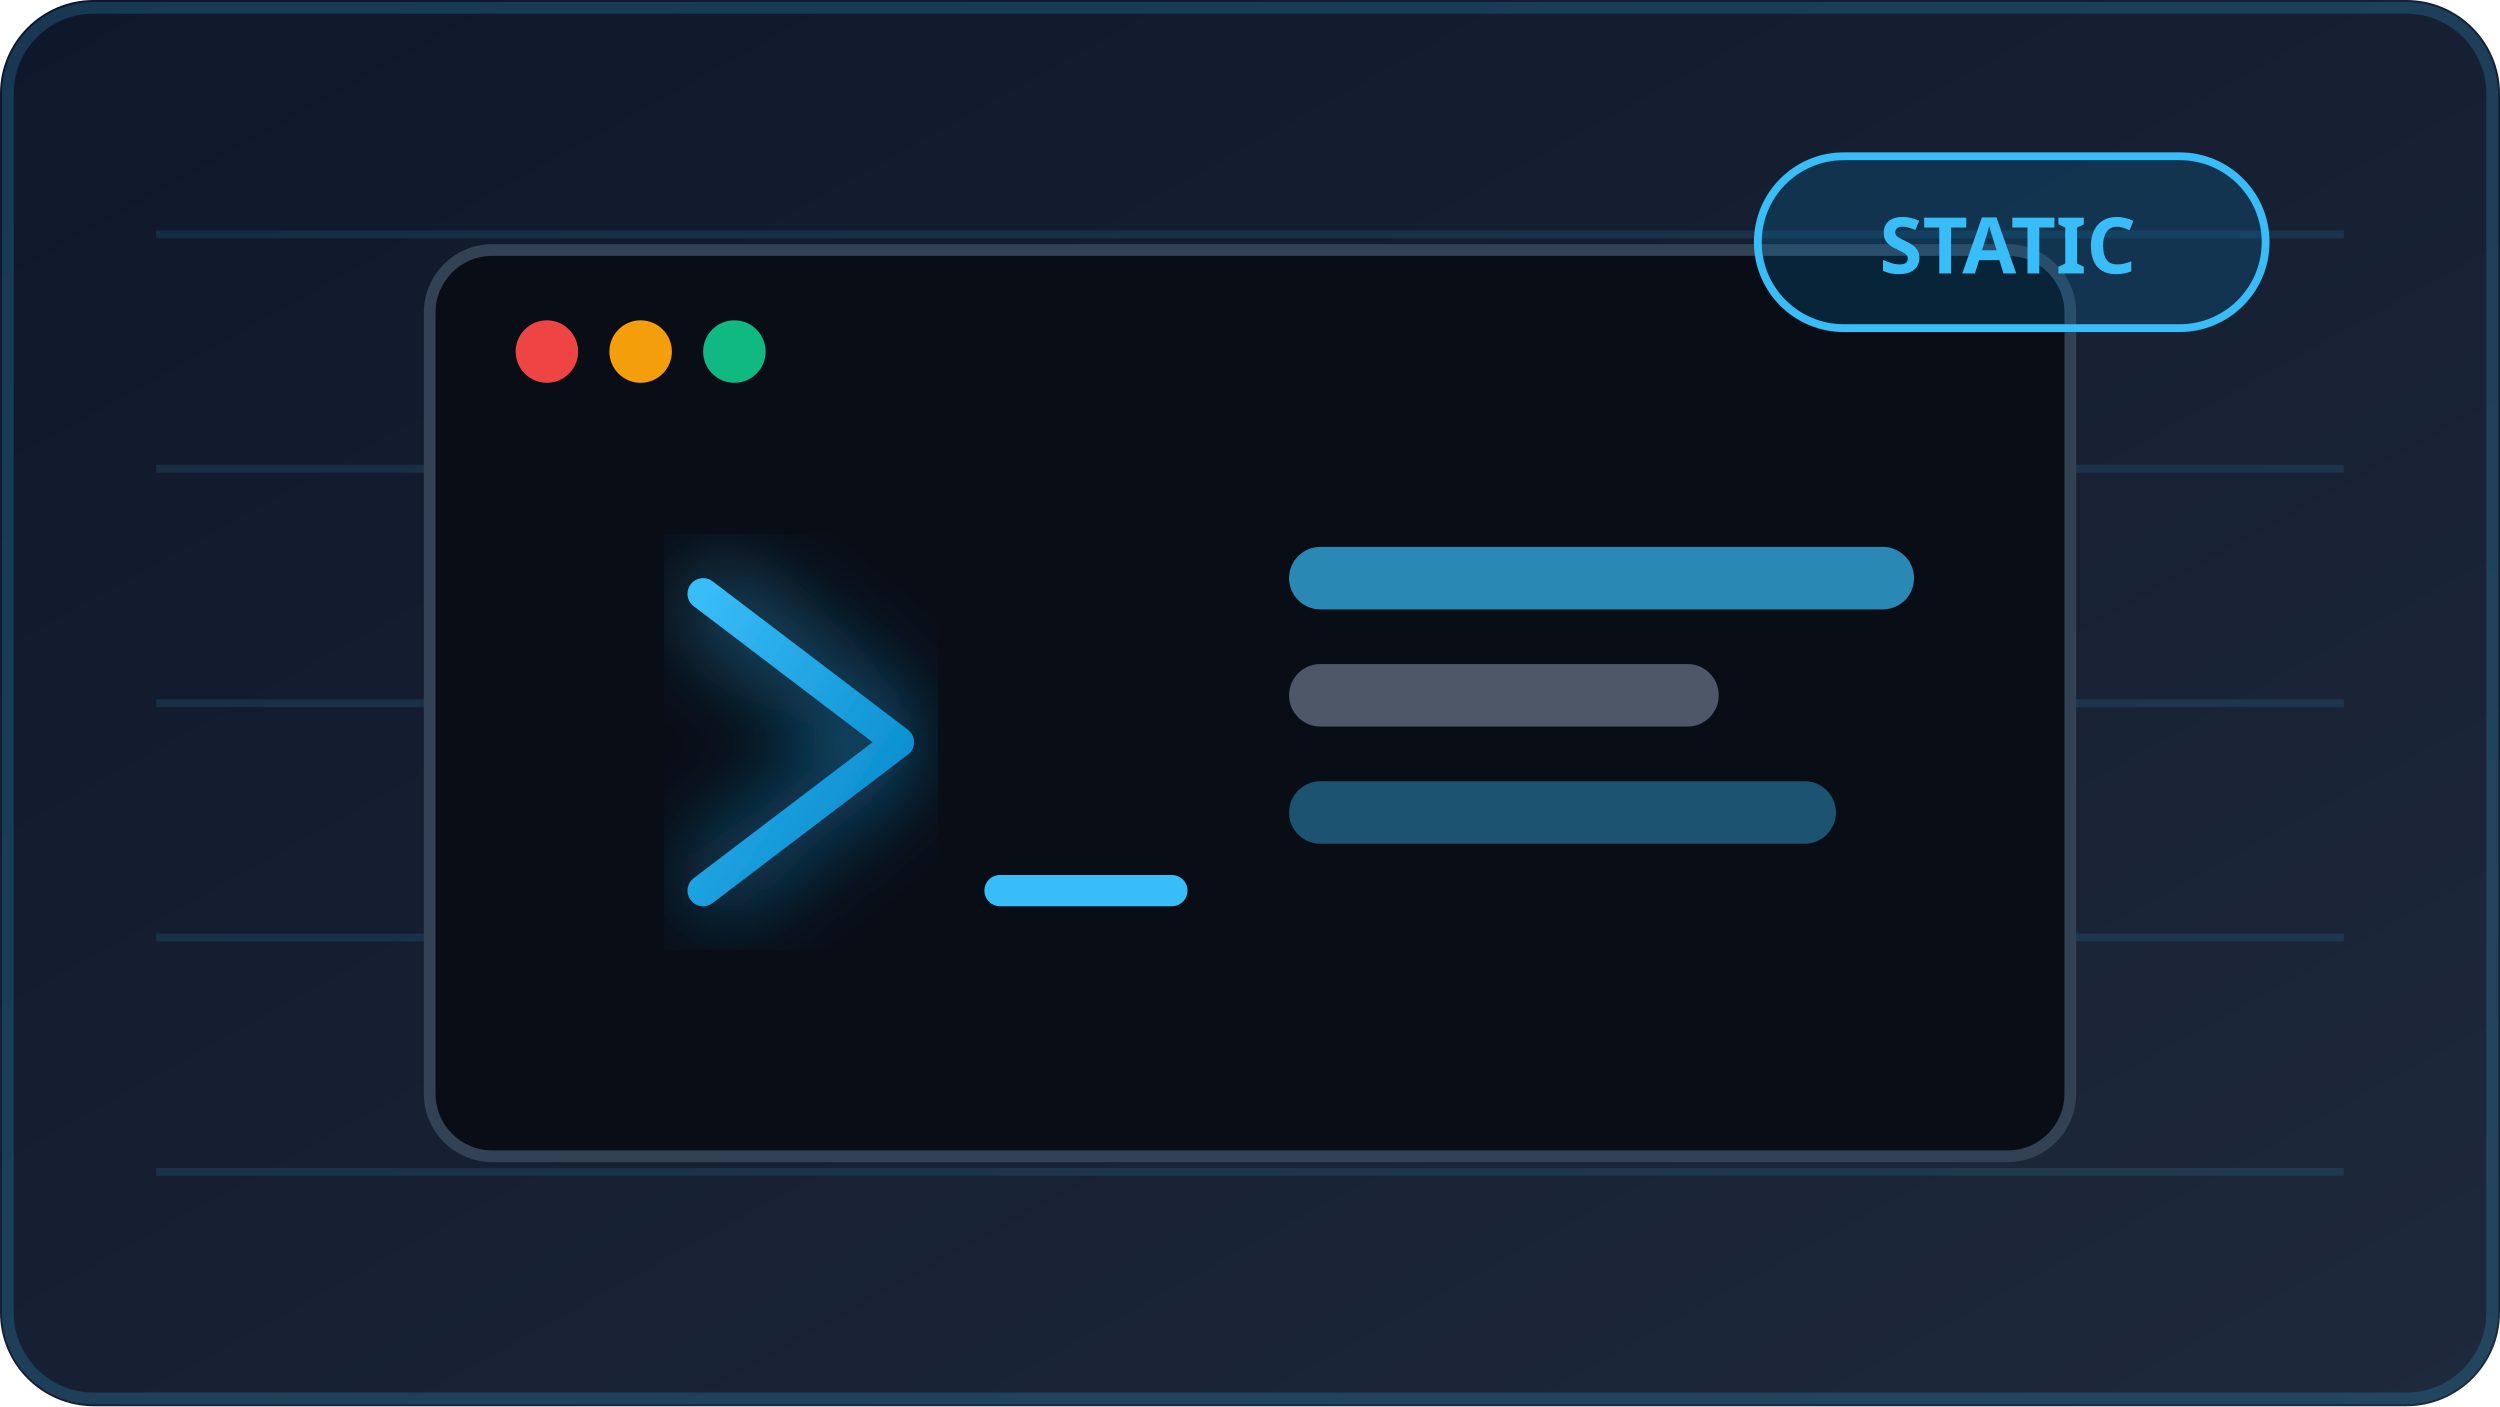
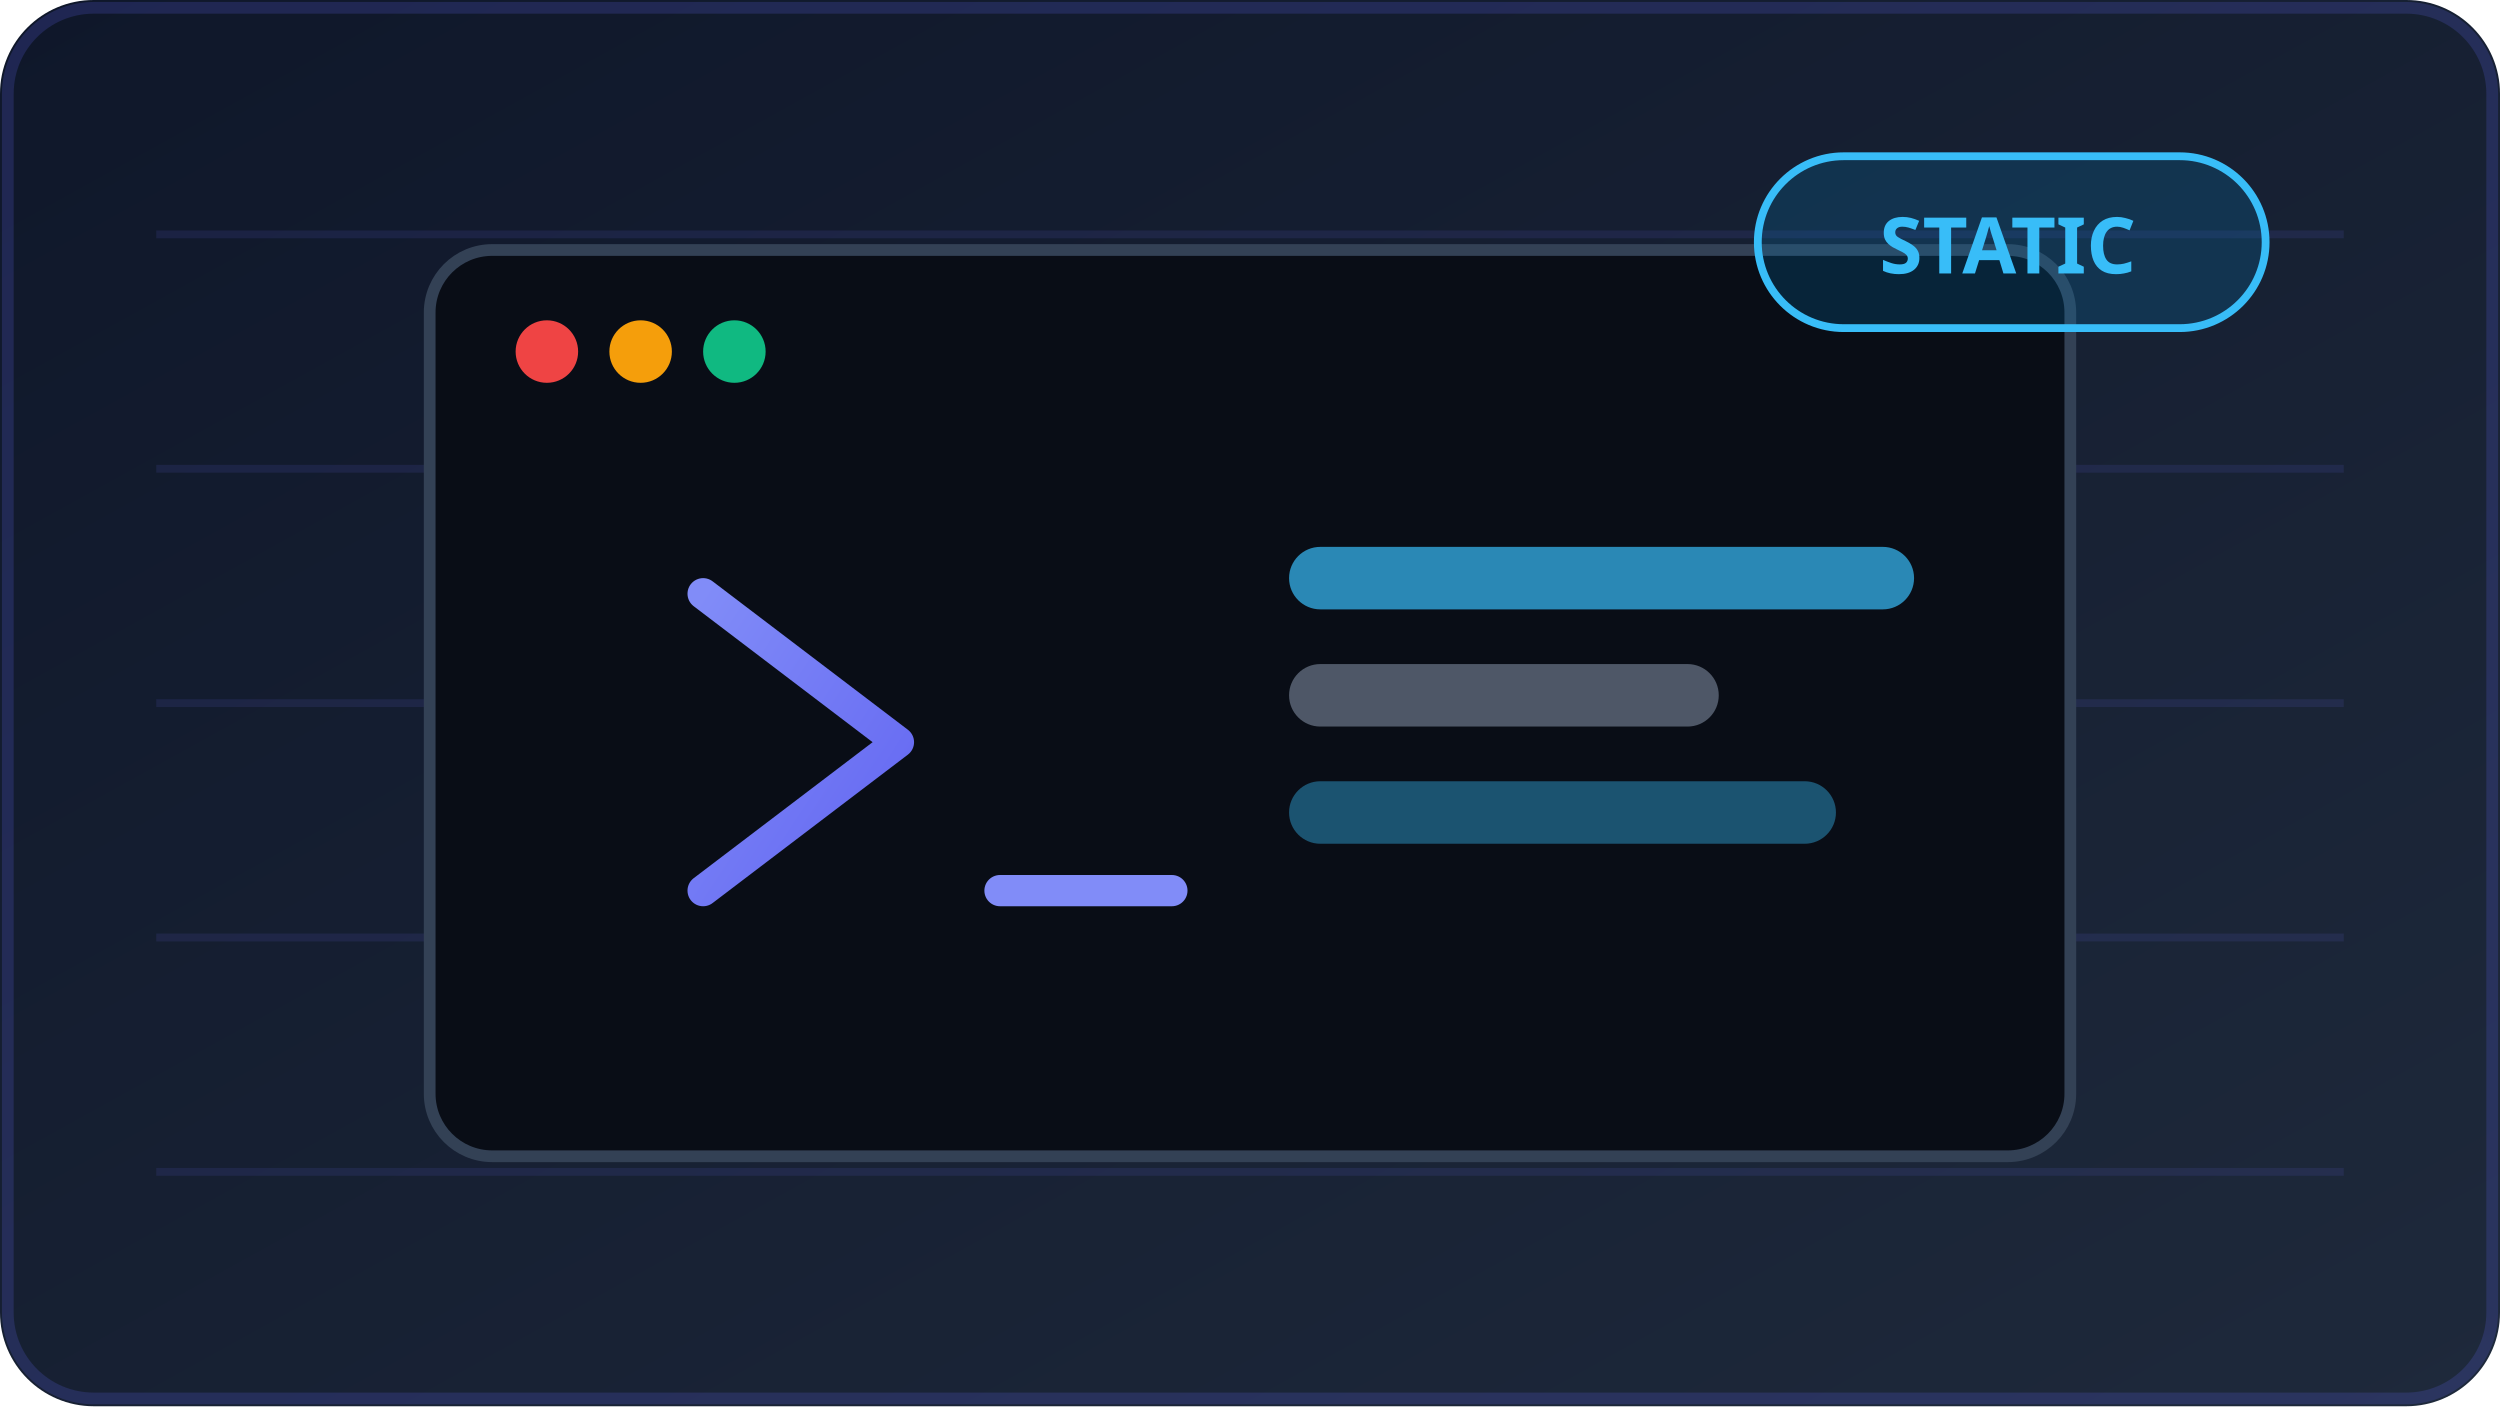
<svg xmlns="http://www.w3.org/2000/svg" viewBox="0 0 320 180" width="100%" height="100%" fill="none">
  <defs>
    <linearGradient id="bgGradBasic" x1="0%" y1="0%" x2="100%" y2="100%">
      <stop offset="0%" stop-color="#0f172a" />
      <stop offset="100%" stop-color="#1e293b" />
    </linearGradient>
    <linearGradient id="cyanGrad" x1="0%" y1="0%" x2="100%" y2="100%">
-       <stop offset="0%" stop-color="#38bdf8" />
-       <stop offset="100%" stop-color="#0284c7" />
+       <stop offset="0%" stop-color="#818cf8" />
+       <stop offset="100%" stop-color="#6366f1" />
    </linearGradient>
-     <filter id="glowBasic" x="-20%" y="-20%" width="140%" height="140%">
-       <feGaussianBlur stdDeviation="6" result="blur" />
-       <feComposite in="SourceGraphic" in2="blur" operator="over" />
-     </filter>
  </defs>
  <rect width="320" height="180" rx="12" fill="url(#bgGradBasic)" />
-   <rect width="318" height="178" x="1" y="1" rx="11" stroke="#38bdf8" stroke-opacity="0.2" stroke-width="1.5" />
-   <g opacity="0.12" stroke="#38bdf8" stroke-width="1">
+   <rect width="318" height="178" x="1" y="1" rx="11" stroke="#6366f1" stroke-opacity="0.2" stroke-width="1.5" />
+   <g opacity="0.12" stroke="#6366f1" stroke-width="1">
    <line x1="20" y1="30" x2="300" y2="30" />
    <line x1="20" y1="60" x2="300" y2="60" />
    <line x1="20" y1="90" x2="300" y2="90" />
    <line x1="20" y1="120" x2="300" y2="120" />
    <line x1="20" y1="150" x2="300" y2="150" />
  </g>
  <rect x="55" y="32" width="210" height="116" rx="8" fill="#090d16" stroke="#334155" stroke-width="1.5" />
  <circle cx="70" cy="45" r="4" fill="#ef4444" />
  <circle cx="82" cy="45" r="4" fill="#f59e0b" />
  <circle cx="94" cy="45" r="4" fill="#10b981" />
-   <path d="M90 76 L115 95 L90 114" stroke="url(#cyanGrad)" stroke-width="4" stroke-linecap="round" stroke-linejoin="round" filter="url(#glowBasic)" />
-   <line x1="128" y1="114" x2="150" y2="114" stroke="#38bdf8" stroke-width="4" stroke-linecap="round" />
+   <path d="M90 76 L115 95 L90 114" stroke="url(#cyanGrad)" stroke-width="4" stroke-linecap="round" stroke-linejoin="round" />
+   <line x1="128" y1="114" x2="150" y2="114" stroke="#818cf8" stroke-width="4" stroke-linecap="round" />
  <rect x="165" y="70" width="80" height="8" rx="4" fill="#38bdf8" fill-opacity="0.7" />
  <rect x="165" y="85" width="55" height="8" rx="4" fill="#94a3b8" fill-opacity="0.5" />
  <rect x="165" y="100" width="70" height="8" rx="4" fill="#38bdf8" fill-opacity="0.4" />
  <g transform="translate(225, 20)">
    <rect width="65" height="22" rx="11" fill="#0284c7" fill-opacity="0.2" stroke="#38bdf8" stroke-width="1" />
    <text x="32" y="15" fill="#38bdf8" font-family="system-ui, sans-serif" font-size="10" font-weight="700" text-anchor="middle">STATIC</text>
  </g>
</svg>
